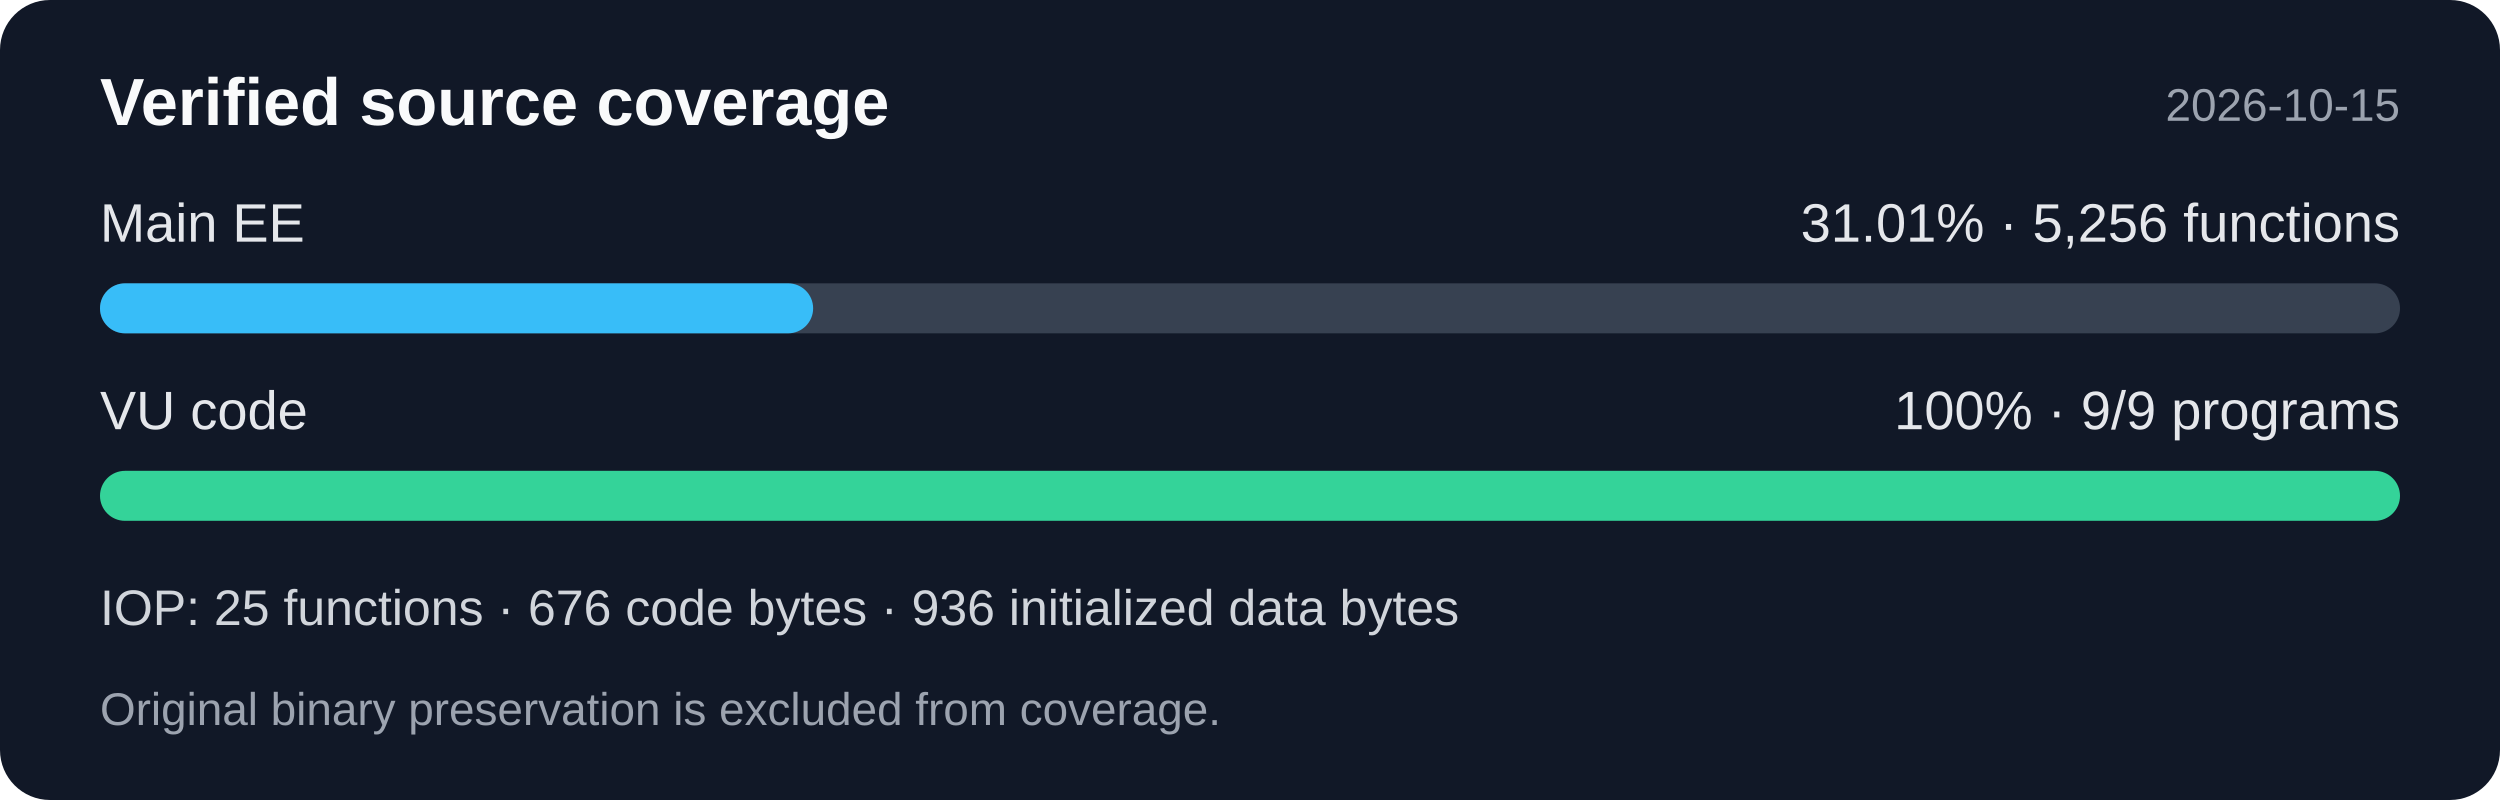
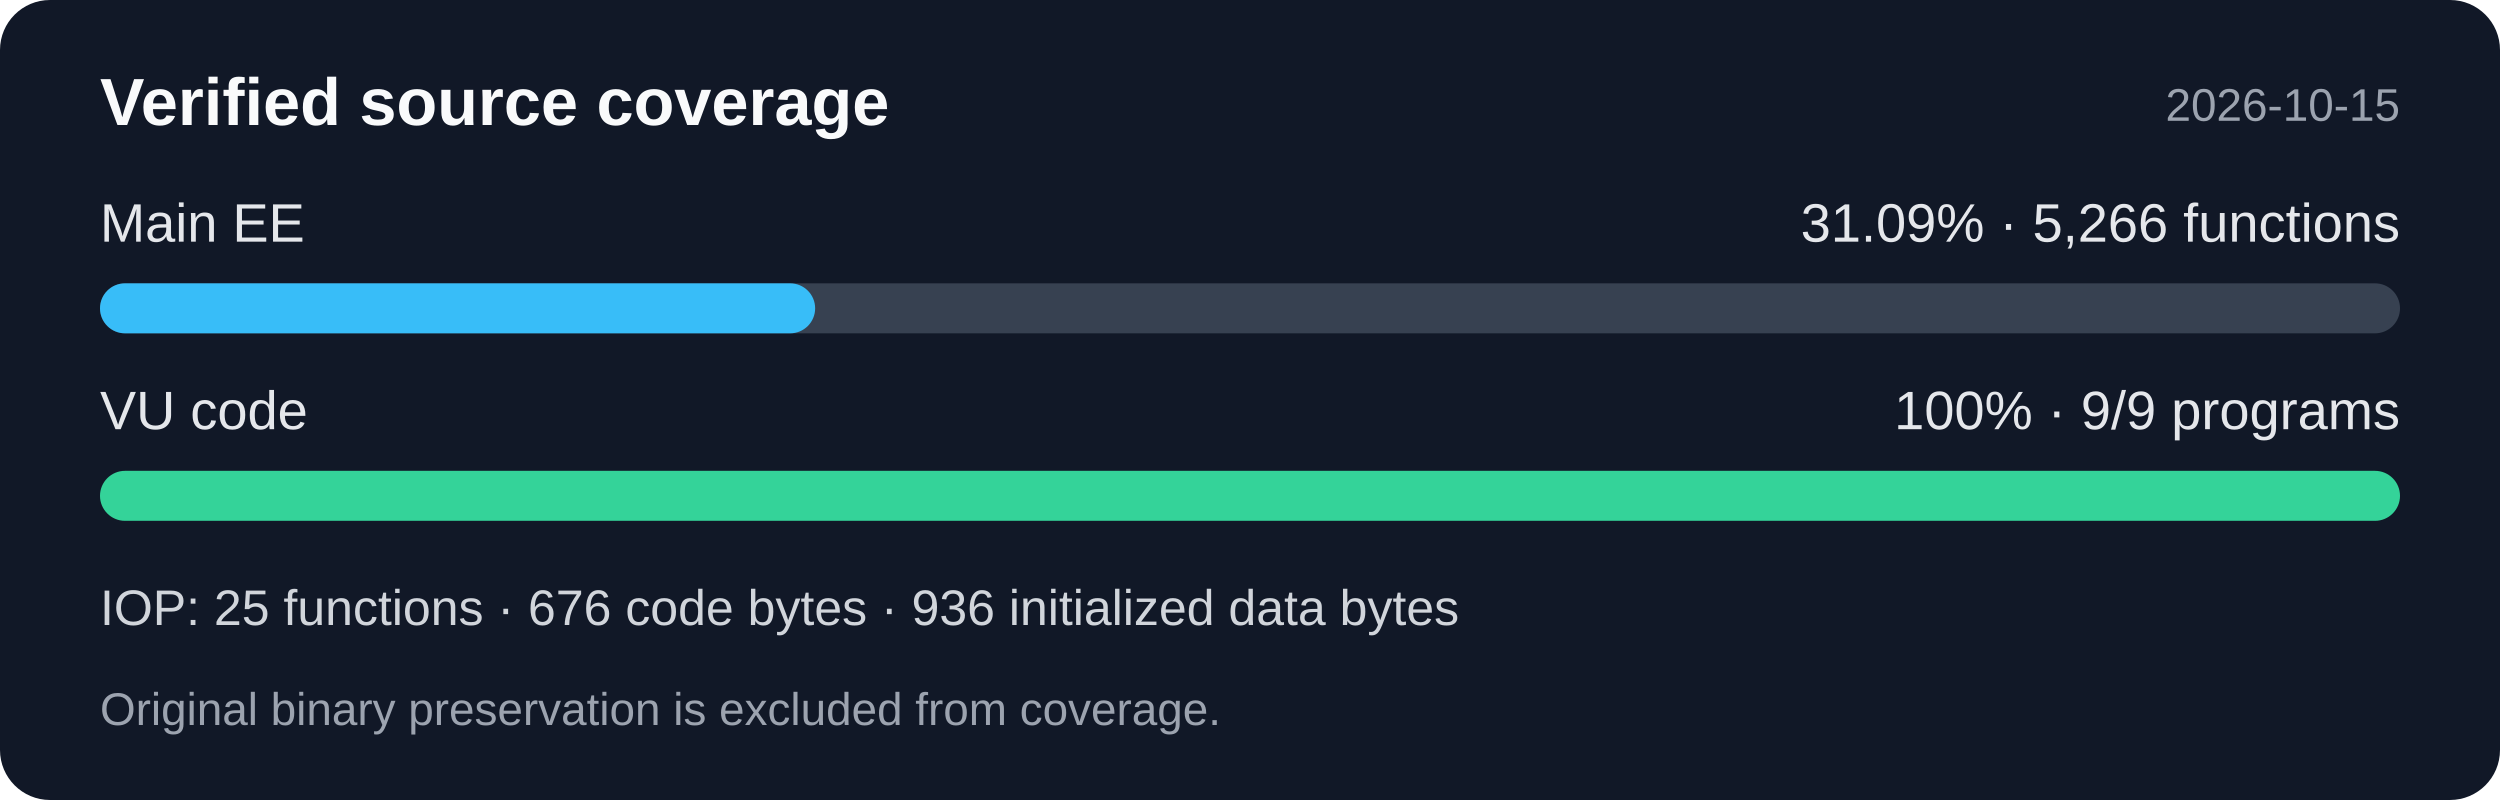
<svg xmlns="http://www.w3.org/2000/svg" width="600" height="192" viewBox="0 0 600 192" role="img" aria-labelledby="title desc">
  <rect width="600" height="192" rx="12" fill="#111827" />
  <g font-family="Segoe UI,Arial,sans-serif">
    <text x="24" y="30" fill="#f9fafb" font-size="16" font-weight="600">Verified source coverage</text>
    <text x="576" y="29" fill="#9ca3af" font-size="11" text-anchor="end">2026-10-15</text>
    <text x="24" y="58" fill="#e5e7eb" font-size="13">Main EE</text>
-     <text x="576" y="58" fill="#e5e7eb" font-size="13" text-anchor="end">31.01% · 5,256 functions</text>
+     <text x="576" y="58" fill="#e5e7eb" font-size="13" text-anchor="end">31.09% · 5,266 functions</text>
    <rect x="24" y="68" width="552" height="12" rx="6" fill="#374151" />
-     <rect x="24" y="68" width="171.154" height="12" rx="6" fill="#38bdf8" />
+     <rect x="24" y="68" width="171.635" height="12" rx="6" fill="#38bdf8" />
    <text x="24" y="103" fill="#e5e7eb" font-size="13">VU code</text>
    <text x="576" y="103" fill="#e5e7eb" font-size="13" text-anchor="end">100% · 9/9 programs</text>
    <rect x="24" y="113" width="552" height="12" rx="6" fill="#34d399" />
    <text x="24" y="150" fill="#d1d5db" font-size="12">IOP: 25 functions · 676 code bytes · 936 initialized data bytes</text>
    <text x="24" y="174" fill="#9ca3af" font-size="11">Original binary preservation is excluded from coverage.</text>
  </g>
</svg>
